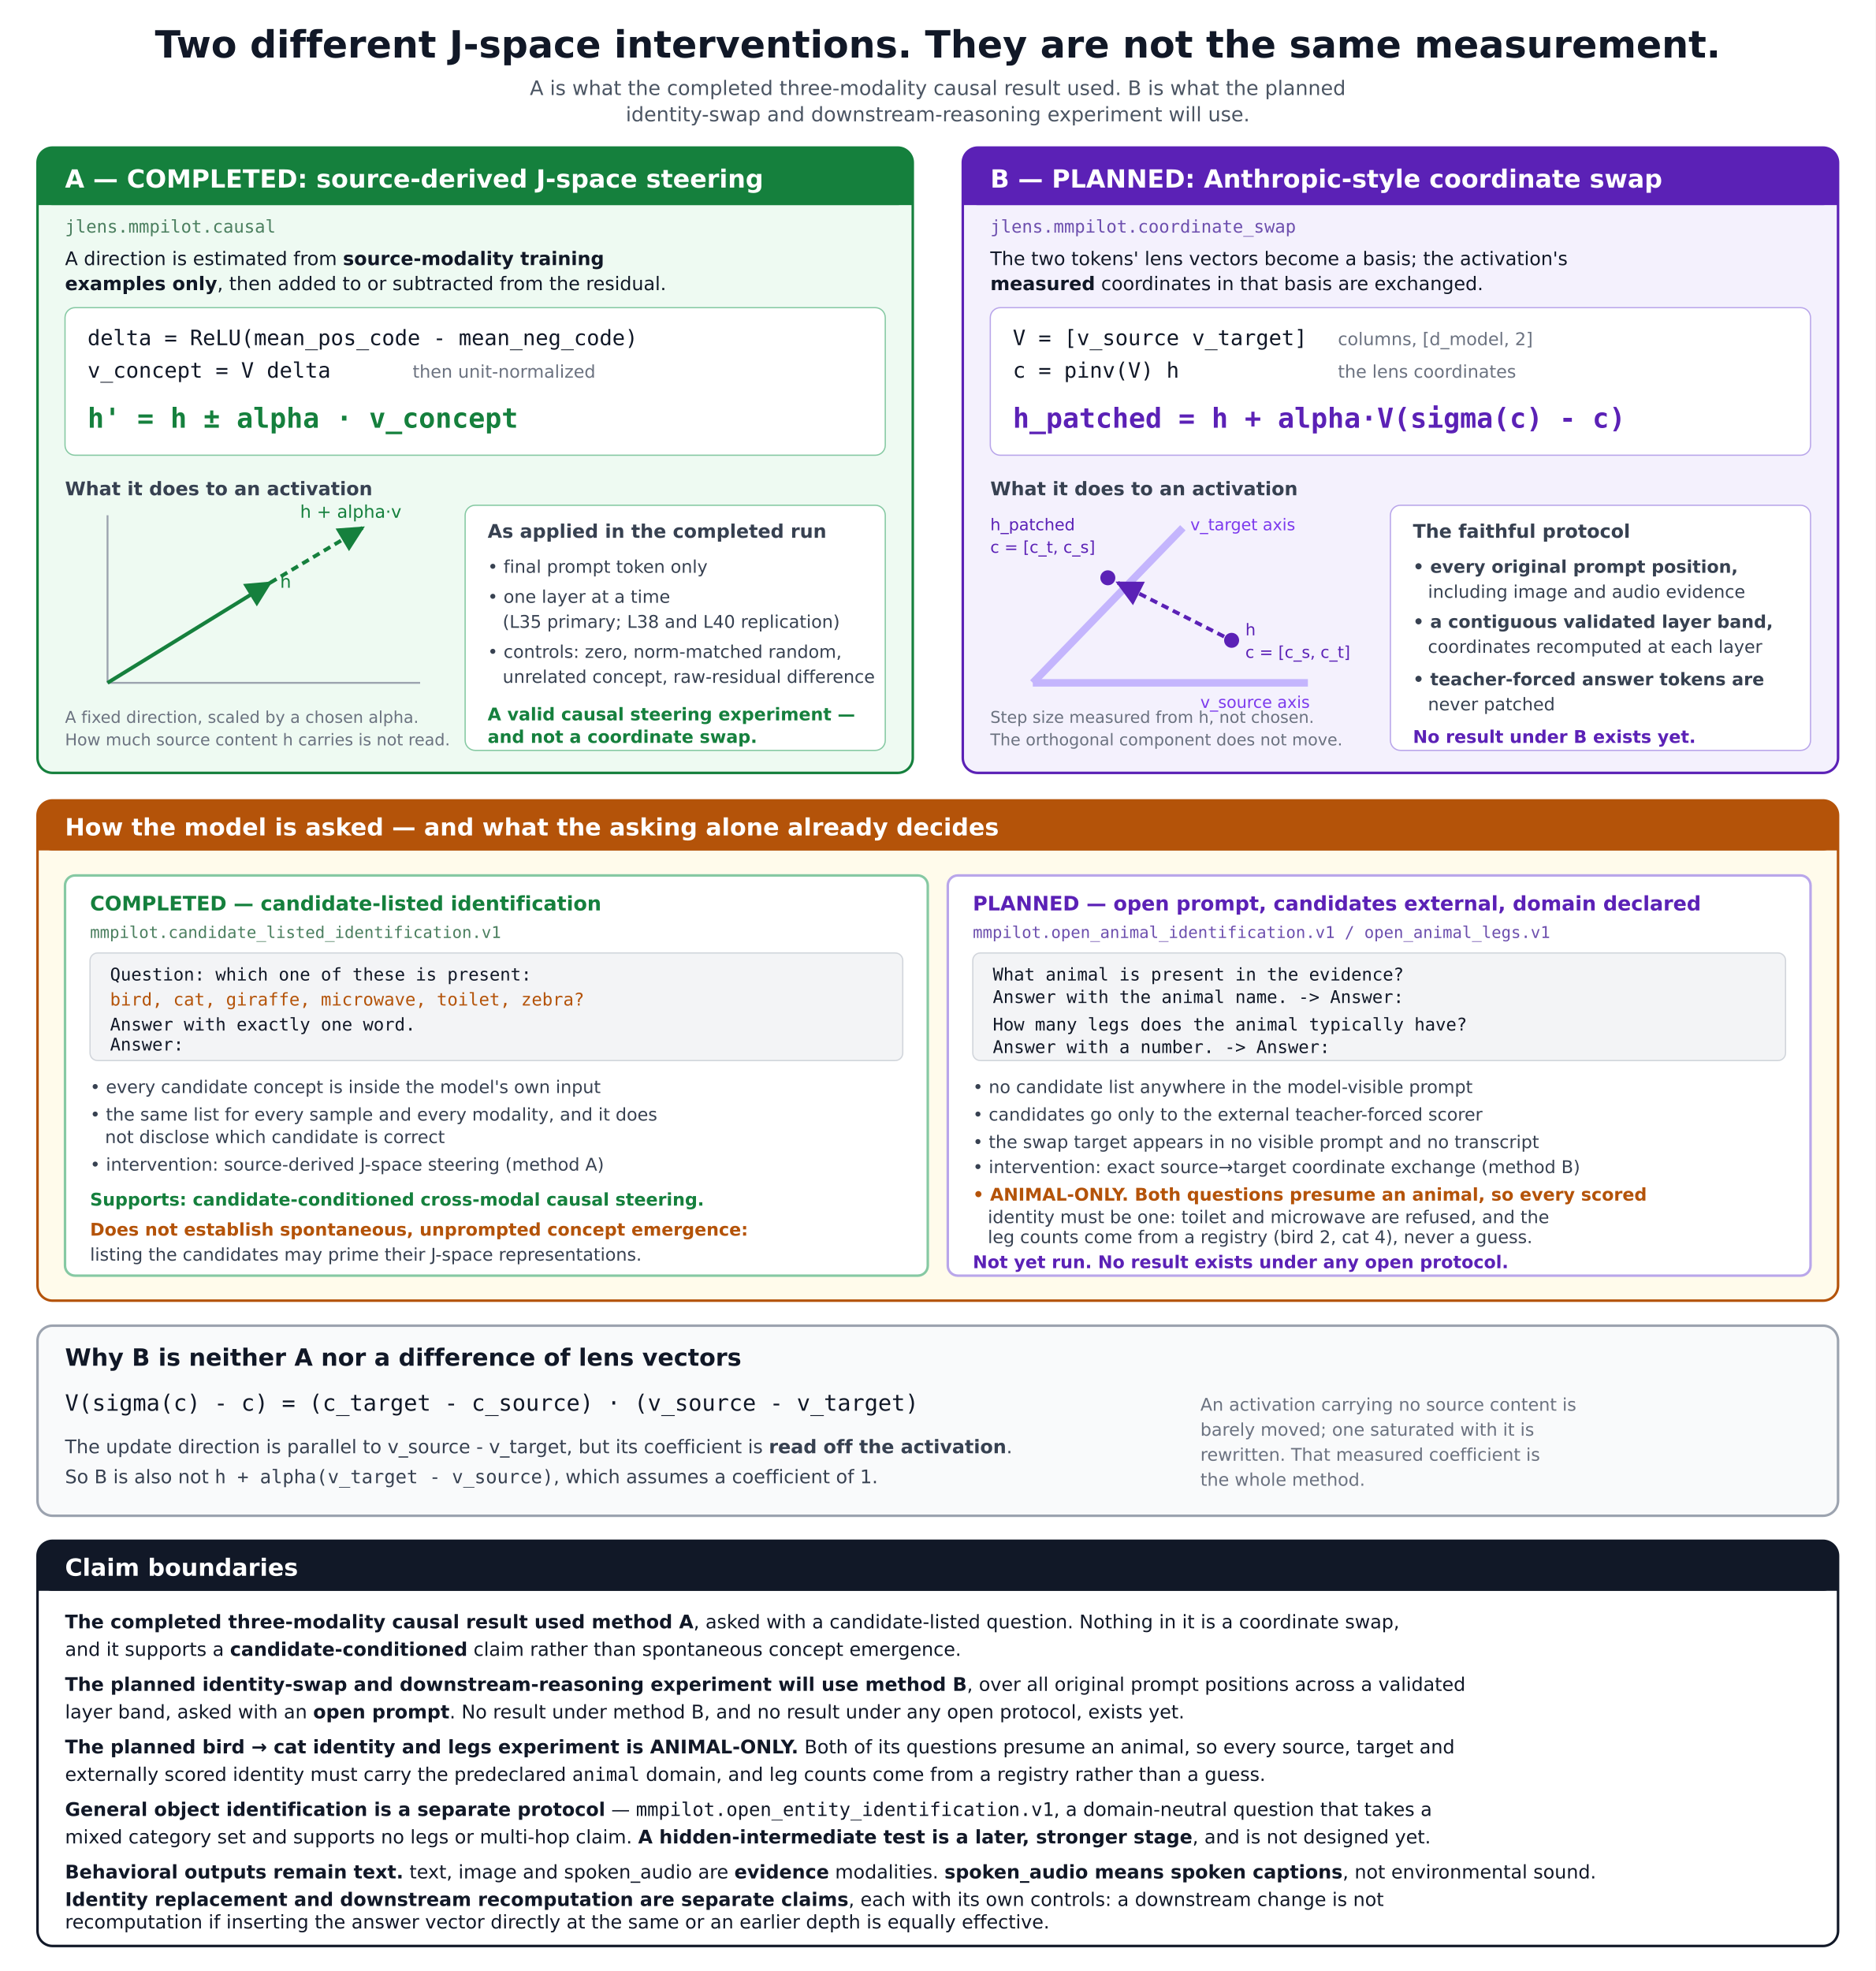
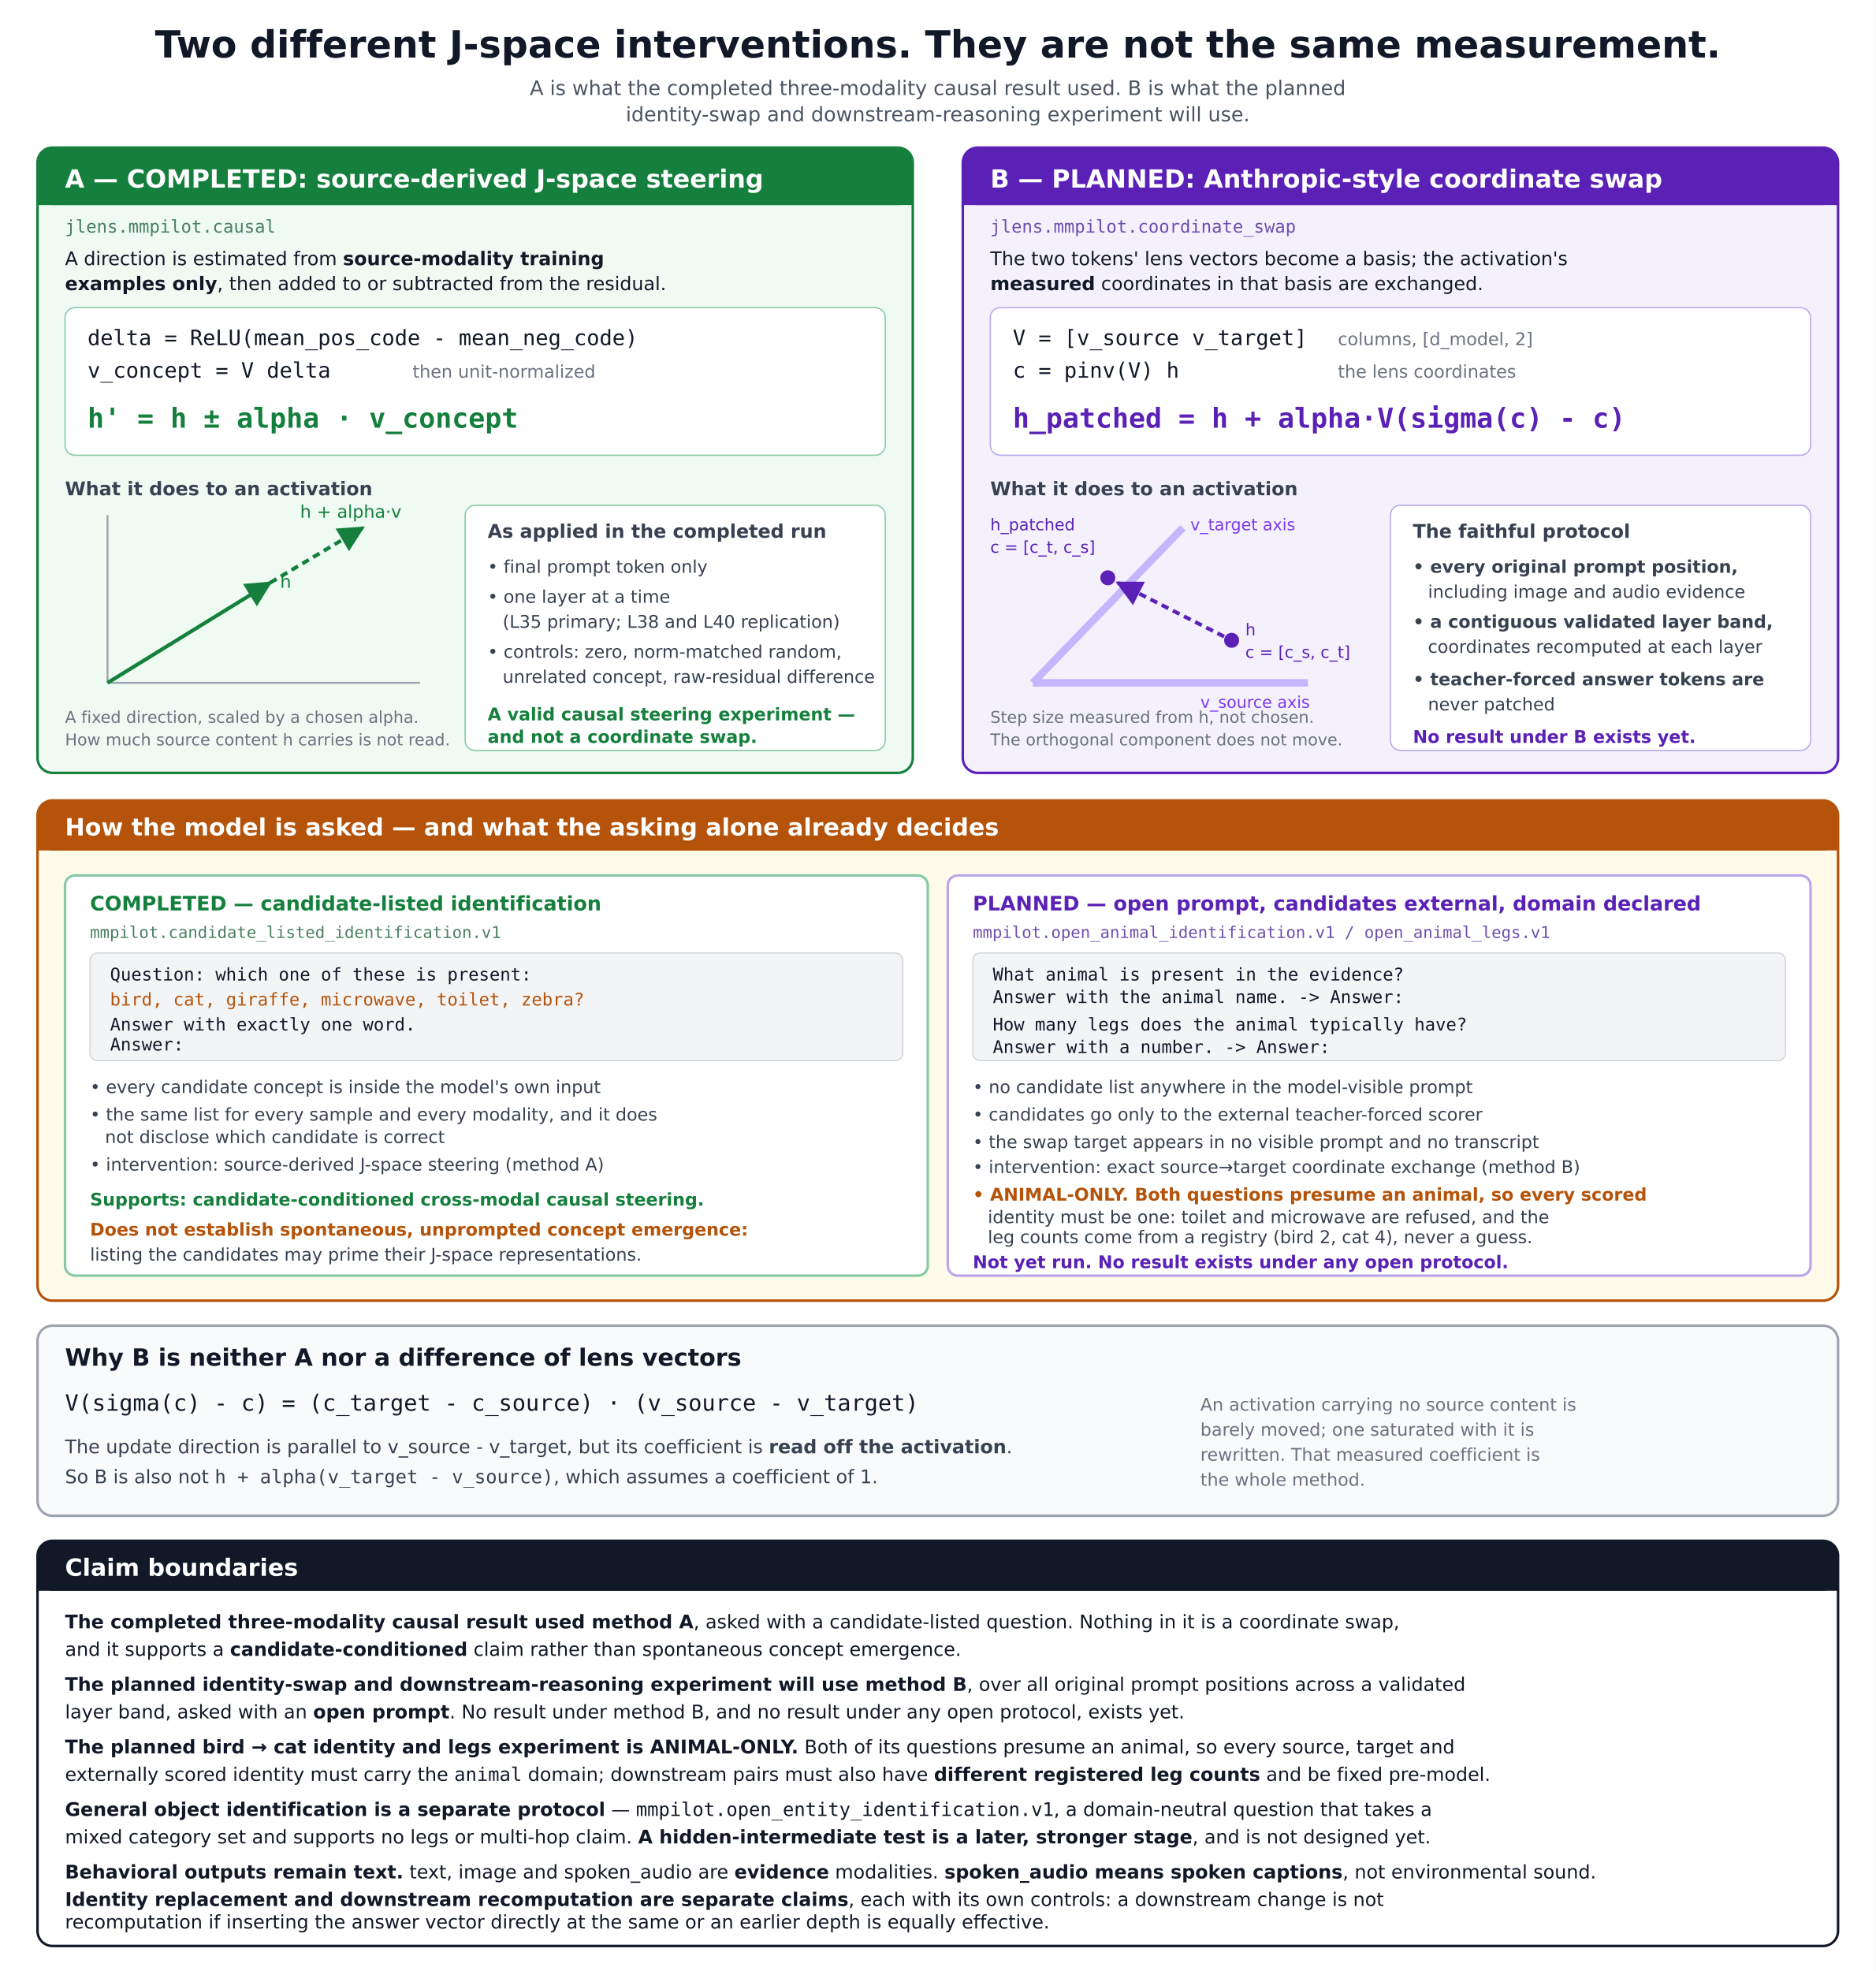
<svg xmlns="http://www.w3.org/2000/svg" width="1500" height="1576" viewBox="0 0 1500 1576" font-family="DejaVu Sans, Helvetica, Arial, sans-serif">
  <defs>
    <marker id="arrowA" viewBox="0 0 10 10" refX="9" refY="5" markerWidth="7" markerHeight="7" orient="auto-start-reverse">
      <path d="M 0 0 L 10 5 L 0 10 z" fill="#15803d" />
    </marker>
    <marker id="arrowB" viewBox="0 0 10 10" refX="9" refY="5" markerWidth="7" markerHeight="7" orient="auto-start-reverse">
      <path d="M 0 0 L 10 5 L 0 10 z" fill="#5b21b6" />
    </marker>
  </defs>
  <rect width="1500" height="1576" fill="#ffffff" />
  <text x="750" y="46" text-anchor="middle" font-size="30" font-weight="bold" fill="#111827">
    Two different J-space interventions. They are not the same measurement.
  </text>
  <text x="750" y="76" text-anchor="middle" font-size="16" fill="#4b5563">
    A is what the completed three-modality causal result used. B is what the planned
  </text>
  <text x="750" y="97" text-anchor="middle" font-size="16" fill="#4b5563">
    identity-swap and downstream-reasoning experiment will use.
  </text>
  <rect x="30" y="118" width="700" height="500" rx="12" fill="#eefaf2" stroke="#15803d" stroke-width="2" />
  <rect x="30" y="118" width="700" height="46" rx="12" fill="#15803d" />
  <rect x="30" y="146" width="700" height="18" fill="#15803d" />
  <text x="52" y="150" font-size="20" font-weight="bold" fill="#ffffff">
    A — COMPLETED: source-derived J-space steering
  </text>
  <text x="52" y="186" font-size="14" font-family="DejaVu Sans Mono, Consolas, monospace" fill="#4b7f5f">jlens.mmpilot.causal</text>
  <text x="52" y="212" font-size="15" fill="#111827">A direction is estimated from <tspan font-weight="bold">source-modality training</tspan>
  </text>
  <text x="52" y="232" font-size="15" fill="#111827">
    <tspan font-weight="bold">examples only</tspan>, then added to or subtracted from the residual.</text>
  <rect x="52" y="246" width="656" height="118" rx="8" fill="#ffffff" stroke="#86c9a3" />
  <text x="70" y="276" font-size="17" font-family="DejaVu Sans Mono, Consolas, monospace" fill="#111827">delta = ReLU(mean_pos_code - mean_neg_code)</text>
  <text x="70" y="302" font-size="17" font-family="DejaVu Sans Mono, Consolas, monospace" fill="#111827">v_concept = V delta</text>
  <text x="330" y="302" font-size="14" fill="#6b7280">then unit-normalized</text>
  <text x="70" y="342" font-size="22" font-family="DejaVu Sans Mono, Consolas, monospace" font-weight="bold" fill="#15803d">h' = h  ±  alpha · v_concept</text>
  <text x="52" y="396" font-size="15" font-weight="bold" fill="#374151">What it does to an activation</text>
  <line x1="86" y1="546" x2="86" y2="412" stroke="#9ca3af" stroke-width="1.5" />
  <line x1="86" y1="546" x2="336" y2="546" stroke="#9ca3af" stroke-width="1.5" />
  <line x1="86" y1="546" x2="216" y2="466" stroke="#15803d" stroke-width="3" marker-end="url(#arrowA)" />
  <text x="224" y="470" font-size="14" fill="#15803d">h</text>
  <line x1="216" y1="466" x2="290" y2="422" stroke="#15803d" stroke-width="3" stroke-dasharray="6 4" marker-end="url(#arrowA)" />
  <text x="240" y="414" font-size="14" fill="#15803d">h + alpha·v</text>
  <text x="52" y="578" font-size="13" fill="#6b7280">A fixed direction, scaled by a chosen alpha.</text>
  <text x="52" y="596" font-size="13" fill="#6b7280">How much source content h carries is not read.</text>
  <rect x="372" y="404" width="336" height="196" rx="8" fill="#ffffff" stroke="#86c9a3" />
  <text x="390" y="430" font-size="15" font-weight="bold" fill="#374151">As applied in the completed run</text>
  <text x="390" y="458" font-size="14" fill="#374151">• final prompt token only</text>
  <text x="390" y="482" font-size="14" fill="#374151">• one layer at a time</text>
  <text x="402" y="502" font-size="14" fill="#374151">(L35 primary; L38 and L40 replication)</text>
  <text x="390" y="526" font-size="14" fill="#374151">• controls: zero, norm-matched random,</text>
  <text x="402" y="546" font-size="14" fill="#374151">unrelated concept, raw-residual difference</text>
  <text x="390" y="576" font-size="14" font-weight="bold" fill="#15803d">A valid causal steering experiment —</text>
  <text x="390" y="594" font-size="14" font-weight="bold" fill="#15803d">and not a coordinate swap.</text>
  <rect x="770" y="118" width="700" height="500" rx="12" fill="#f4f1fd" stroke="#5b21b6" stroke-width="2" />
  <rect x="770" y="118" width="700" height="46" rx="12" fill="#5b21b6" />
  <rect x="770" y="146" width="700" height="18" fill="#5b21b6" />
  <text x="792" y="150" font-size="20" font-weight="bold" fill="#ffffff">
    B — PLANNED: Anthropic-style coordinate swap
  </text>
  <text x="792" y="186" font-size="14" font-family="DejaVu Sans Mono, Consolas, monospace" fill="#6d4fae">jlens.mmpilot.coordinate_swap</text>
  <text x="792" y="212" font-size="15" fill="#111827">The two tokens' lens vectors become a basis; the activation's</text>
  <text x="792" y="232" font-size="15" fill="#111827">
    <tspan font-weight="bold">measured</tspan> coordinates in that basis are exchanged.</text>
  <rect x="792" y="246" width="656" height="118" rx="8" fill="#ffffff" stroke="#b9a6ea" />
  <text x="810" y="276" font-size="17" font-family="DejaVu Sans Mono, Consolas, monospace" fill="#111827">V = [v_source  v_target]</text>
  <text x="1070" y="276" font-size="14" fill="#6b7280">columns, [d_model, 2]</text>
  <text x="810" y="302" font-size="17" font-family="DejaVu Sans Mono, Consolas, monospace" fill="#111827">c = pinv(V) h</text>
  <text x="1070" y="302" font-size="14" fill="#6b7280">the lens coordinates</text>
  <text x="810" y="342" font-size="22" font-family="DejaVu Sans Mono, Consolas, monospace" font-weight="bold" fill="#5b21b6">h_patched = h + alpha·V(sigma(c) - c)</text>
  <text x="792" y="396" font-size="15" font-weight="bold" fill="#374151">What it does to an activation</text>
  <line x1="826" y1="546" x2="1046" y2="546" stroke="#c4b5fd" stroke-width="6" />
  <text x="960" y="566" font-size="13" fill="#7c3aed">v_source axis</text>
  <line x1="826" y1="546" x2="946" y2="422" stroke="#c4b5fd" stroke-width="6" />
  <text x="952" y="424" font-size="13" fill="#7c3aed">v_target axis</text>
  <circle cx="985" cy="512" r="6" fill="#5b21b6" />
  <text x="996" y="508" font-size="13" fill="#5b21b6">h</text>
  <text x="996" y="526" font-size="13" fill="#5b21b6">c = [c_s, c_t]</text>
  <circle cx="886" cy="462" r="6" fill="#5b21b6" />
  <text x="792" y="424" font-size="13" fill="#5b21b6">h_patched</text>
  <text x="792" y="442" font-size="13" fill="#5b21b6">c = [c_t, c_s]</text>
  <line x1="979" y1="509" x2="894" y2="466" stroke="#5b21b6" stroke-width="3" stroke-dasharray="6 4" marker-end="url(#arrowB)" />
  <text x="792" y="578" font-size="13" fill="#6b7280">Step size measured from h, not chosen.</text>
  <text x="792" y="596" font-size="13" fill="#6b7280">The orthogonal component does not move.</text>
  <rect x="1112" y="404" width="336" height="196" rx="8" fill="#ffffff" stroke="#b9a6ea" />
  <text x="1130" y="430" font-size="15" font-weight="bold" fill="#374151">The faithful protocol</text>
  <text x="1130" y="458" font-size="14" font-weight="bold" fill="#374151">• every original prompt position,</text>
  <text x="1142" y="478" font-size="14" fill="#374151">including image and audio evidence</text>
  <text x="1130" y="502" font-size="14" font-weight="bold" fill="#374151">• a contiguous validated layer band,</text>
  <text x="1142" y="522" font-size="14" fill="#374151">coordinates recomputed at each layer</text>
  <text x="1130" y="548" font-size="14" font-weight="bold" fill="#374151">• teacher-forced answer tokens are</text>
  <text x="1142" y="568" font-size="14" fill="#374151">never patched</text>
  <text x="1130" y="594" font-size="14" font-weight="bold" fill="#5b21b6">No result under B exists yet.</text>
  <rect x="30" y="640" width="1440" height="400" rx="12" fill="#fffbeb" stroke="#b45309" stroke-width="2" />
  <rect x="30" y="640" width="1440" height="40" rx="12" fill="#b45309" />
  <rect x="30" y="664" width="1440" height="16" fill="#b45309" />
  <text x="52" y="668" font-size="19" font-weight="bold" fill="#ffffff">How the model is asked — and what the asking alone already decides</text>
  <rect x="52" y="700" width="690" height="320" rx="8" fill="#ffffff" stroke="#86c9a3" stroke-width="2" />
  <text x="72" y="728" font-size="16" font-weight="bold" fill="#15803d">COMPLETED — candidate-listed identification</text>
  <text x="72" y="750" font-size="13" font-family="DejaVu Sans Mono, Consolas, monospace" fill="#4b7f5f">mmpilot.candidate_listed_identification.v1</text>
  <rect x="72" y="762" width="650" height="86" rx="6" fill="#f3f4f6" stroke="#d1d5db" />
  <text x="88" y="784" font-size="14" font-family="DejaVu Sans Mono, Consolas, monospace" fill="#111827">Question: which one of these is present:</text>
  <text x="88" y="804" font-size="14" font-family="DejaVu Sans Mono, Consolas, monospace" fill="#b45309">bird, cat, giraffe, microwave, toilet, zebra?</text>
  <text x="88" y="824" font-size="14" font-family="DejaVu Sans Mono, Consolas, monospace" fill="#111827">Answer with exactly one word.</text>
  <text x="88" y="840" font-size="14" font-family="DejaVu Sans Mono, Consolas, monospace" fill="#111827">Answer:</text>
  <text x="72" y="874" font-size="14" fill="#374151">• every candidate concept is inside the model's own input</text>
  <text x="72" y="896" font-size="14" fill="#374151">• the same list for every sample and every modality, and it does</text>
  <text x="84" y="914" font-size="14" fill="#374151">not disclose which candidate is correct</text>
  <text x="72" y="936" font-size="14" fill="#374151">• intervention: source-derived J-space steering (method A)</text>
  <text x="72" y="964" font-size="14" font-weight="bold" fill="#15803d">Supports: candidate-conditioned cross-modal causal steering.</text>
  <text x="72" y="988" font-size="14" font-weight="bold" fill="#b45309">Does not establish spontaneous, unprompted concept emergence:</text>
  <text x="72" y="1008" font-size="14" fill="#374151">listing the candidates may prime their J-space representations.</text>
  <rect x="758" y="700" width="690" height="320" rx="8" fill="#ffffff" stroke="#b9a6ea" stroke-width="2" />
  <text x="778" y="728" font-size="16" font-weight="bold" fill="#5b21b6">PLANNED — open prompt, candidates external, domain declared</text>
  <text x="778" y="750" font-size="13" font-family="DejaVu Sans Mono, Consolas, monospace" fill="#6d4fae">mmpilot.open_animal_identification.v1 / open_animal_legs.v1</text>
  <rect x="778" y="762" width="650" height="86" rx="6" fill="#f3f4f6" stroke="#d1d5db" />
  <text x="794" y="784" font-size="14" font-family="DejaVu Sans Mono, Consolas, monospace" fill="#111827">What animal is present in the evidence?</text>
  <text x="794" y="802" font-size="14" font-family="DejaVu Sans Mono, Consolas, monospace" fill="#111827">Answer with the animal name.  -&gt;  Answer:</text>
  <text x="794" y="824" font-size="14" font-family="DejaVu Sans Mono, Consolas, monospace" fill="#111827">How many legs does the animal typically have?</text>
  <text x="794" y="842" font-size="14" font-family="DejaVu Sans Mono, Consolas, monospace" fill="#111827">Answer with a number.  -&gt;  Answer:</text>
  <text x="778" y="874" font-size="14" fill="#374151">• no candidate list anywhere in the model-visible prompt</text>
  <text x="778" y="896" font-size="14" fill="#374151">• candidates go only to the external teacher-forced scorer</text>
  <text x="778" y="918" font-size="14" fill="#374151">• the swap target appears in no visible prompt and no transcript</text>
  <text x="778" y="938" font-size="14" fill="#374151">• intervention: exact source→target coordinate exchange (method B)</text>
  <text x="778" y="960" font-size="14" font-weight="bold" fill="#b45309">• ANIMAL-ONLY. Both questions presume an animal, so every scored</text>
  <text x="790" y="978" font-size="14" fill="#374151">identity must be one: toilet and microwave are refused, and the</text>
  <text x="790" y="994" font-size="14" fill="#374151">leg counts come from a registry (bird 2, cat 4), never a guess.</text>
  <text x="778" y="1014" font-size="14" font-weight="bold" fill="#5b21b6">Not yet run. No result exists under any open protocol.</text>
  <rect x="30" y="1060" width="1440" height="152" rx="12" fill="#f9fafb" stroke="#9ca3af" stroke-width="2" />
  <text x="52" y="1092" font-size="19" font-weight="bold" fill="#111827">Why B is neither A nor a difference of lens vectors</text>
  <text x="52" y="1128" font-size="18" font-family="DejaVu Sans Mono, Consolas, monospace" fill="#111827">
    V(sigma(c) - c)  =  (c_target - c_source) · (v_source - v_target)
  </text>
  <text x="52" y="1162" font-size="15" fill="#374151">
    The update direction is parallel to v_source - v_target, but its coefficient is <tspan font-weight="bold">read off the activation</tspan>.
  </text>
  <text x="52" y="1186" font-size="15" fill="#374151">
    So B is also not <tspan font-family="DejaVu Sans Mono, Consolas, monospace">h + alpha(v_target - v_source)</tspan>, which assumes a coefficient of 1.
  </text>
  <text x="960" y="1128" font-size="14" fill="#6b7280">An activation carrying no source content is</text>
  <text x="960" y="1148" font-size="14" fill="#6b7280">barely moved; one saturated with it is</text>
  <text x="960" y="1168" font-size="14" fill="#6b7280">rewritten. That measured coefficient is</text>
  <text x="960" y="1188" font-size="14" fill="#6b7280">the whole method.</text>
  <rect x="30" y="1232" width="1440" height="324" rx="12" fill="#ffffff" stroke="#111827" stroke-width="2" />
  <rect x="30" y="1232" width="1440" height="40" rx="12" fill="#111827" />
  <rect x="30" y="1256" width="1440" height="16" fill="#111827" />
  <text x="52" y="1260" font-size="19" font-weight="bold" fill="#ffffff">Claim boundaries</text>
  <text x="52" y="1302" font-size="15" fill="#111827">
    <tspan font-weight="bold">The completed three-modality causal result used method A</tspan>, asked with a candidate-listed question. Nothing in it is a coordinate swap,
  </text>
  <text x="52" y="1324" font-size="15" fill="#111827">
    and it supports a <tspan font-weight="bold">candidate-conditioned</tspan> claim rather than spontaneous concept emergence.
  </text>
  <text x="52" y="1352" font-size="15" fill="#111827">
    <tspan font-weight="bold">The planned identity-swap and downstream-reasoning experiment will use method B</tspan>, over all original prompt positions across a validated
  </text>
  <text x="52" y="1374" font-size="15" fill="#111827">
    layer band, asked with an <tspan font-weight="bold">open prompt</tspan>. No result under method B, and no result under any open protocol, exists yet.
  </text>
  <text x="52" y="1402" font-size="15" fill="#111827">
    <tspan font-weight="bold">The planned bird → cat identity and legs experiment is ANIMAL-ONLY.</tspan> Both of its questions presume an animal, so every source, target and
  </text>
  <text x="52" y="1424" font-size="15" fill="#111827">
-     externally scored identity must carry the predeclared <tspan font-family="DejaVu Sans Mono, Consolas, monospace">animal</tspan> domain, and leg counts come from a registry rather than a guess.
+     externally scored identity must carry the <tspan font-family="DejaVu Sans Mono, Consolas, monospace">animal</tspan> domain; downstream pairs must also have <tspan font-weight="bold">different registered leg counts</tspan> and be fixed pre-model.
  </text>
  <text x="52" y="1452" font-size="15" fill="#111827">
    <tspan font-weight="bold">General object identification is a separate protocol</tspan> — <tspan font-family="DejaVu Sans Mono, Consolas, monospace">mmpilot.open_entity_identification.v1</tspan>, a domain-neutral question that takes a
  </text>
  <text x="52" y="1474" font-size="15" fill="#111827">
    mixed category set and supports no legs or multi-hop claim. <tspan font-weight="bold">A hidden-intermediate test is a later, stronger stage</tspan>, and is not designed yet.
  </text>
  <text x="52" y="1502" font-size="15" fill="#111827">
    <tspan font-weight="bold">Behavioral outputs remain text.</tspan> text, image and spoken_audio are <tspan font-weight="bold">evidence</tspan> modalities. <tspan font-weight="bold">spoken_audio means spoken captions</tspan>, not environmental sound.
  </text>
  <text x="52" y="1524" font-size="15" fill="#111827">
    <tspan font-weight="bold">Identity replacement and downstream recomputation are separate claims</tspan>, each with its own controls: a downstream change is not
  </text>
  <text x="52" y="1542" font-size="15" fill="#111827">
    recomputation if inserting the answer vector directly at the same or an earlier depth is equally effective.
  </text>
</svg>
